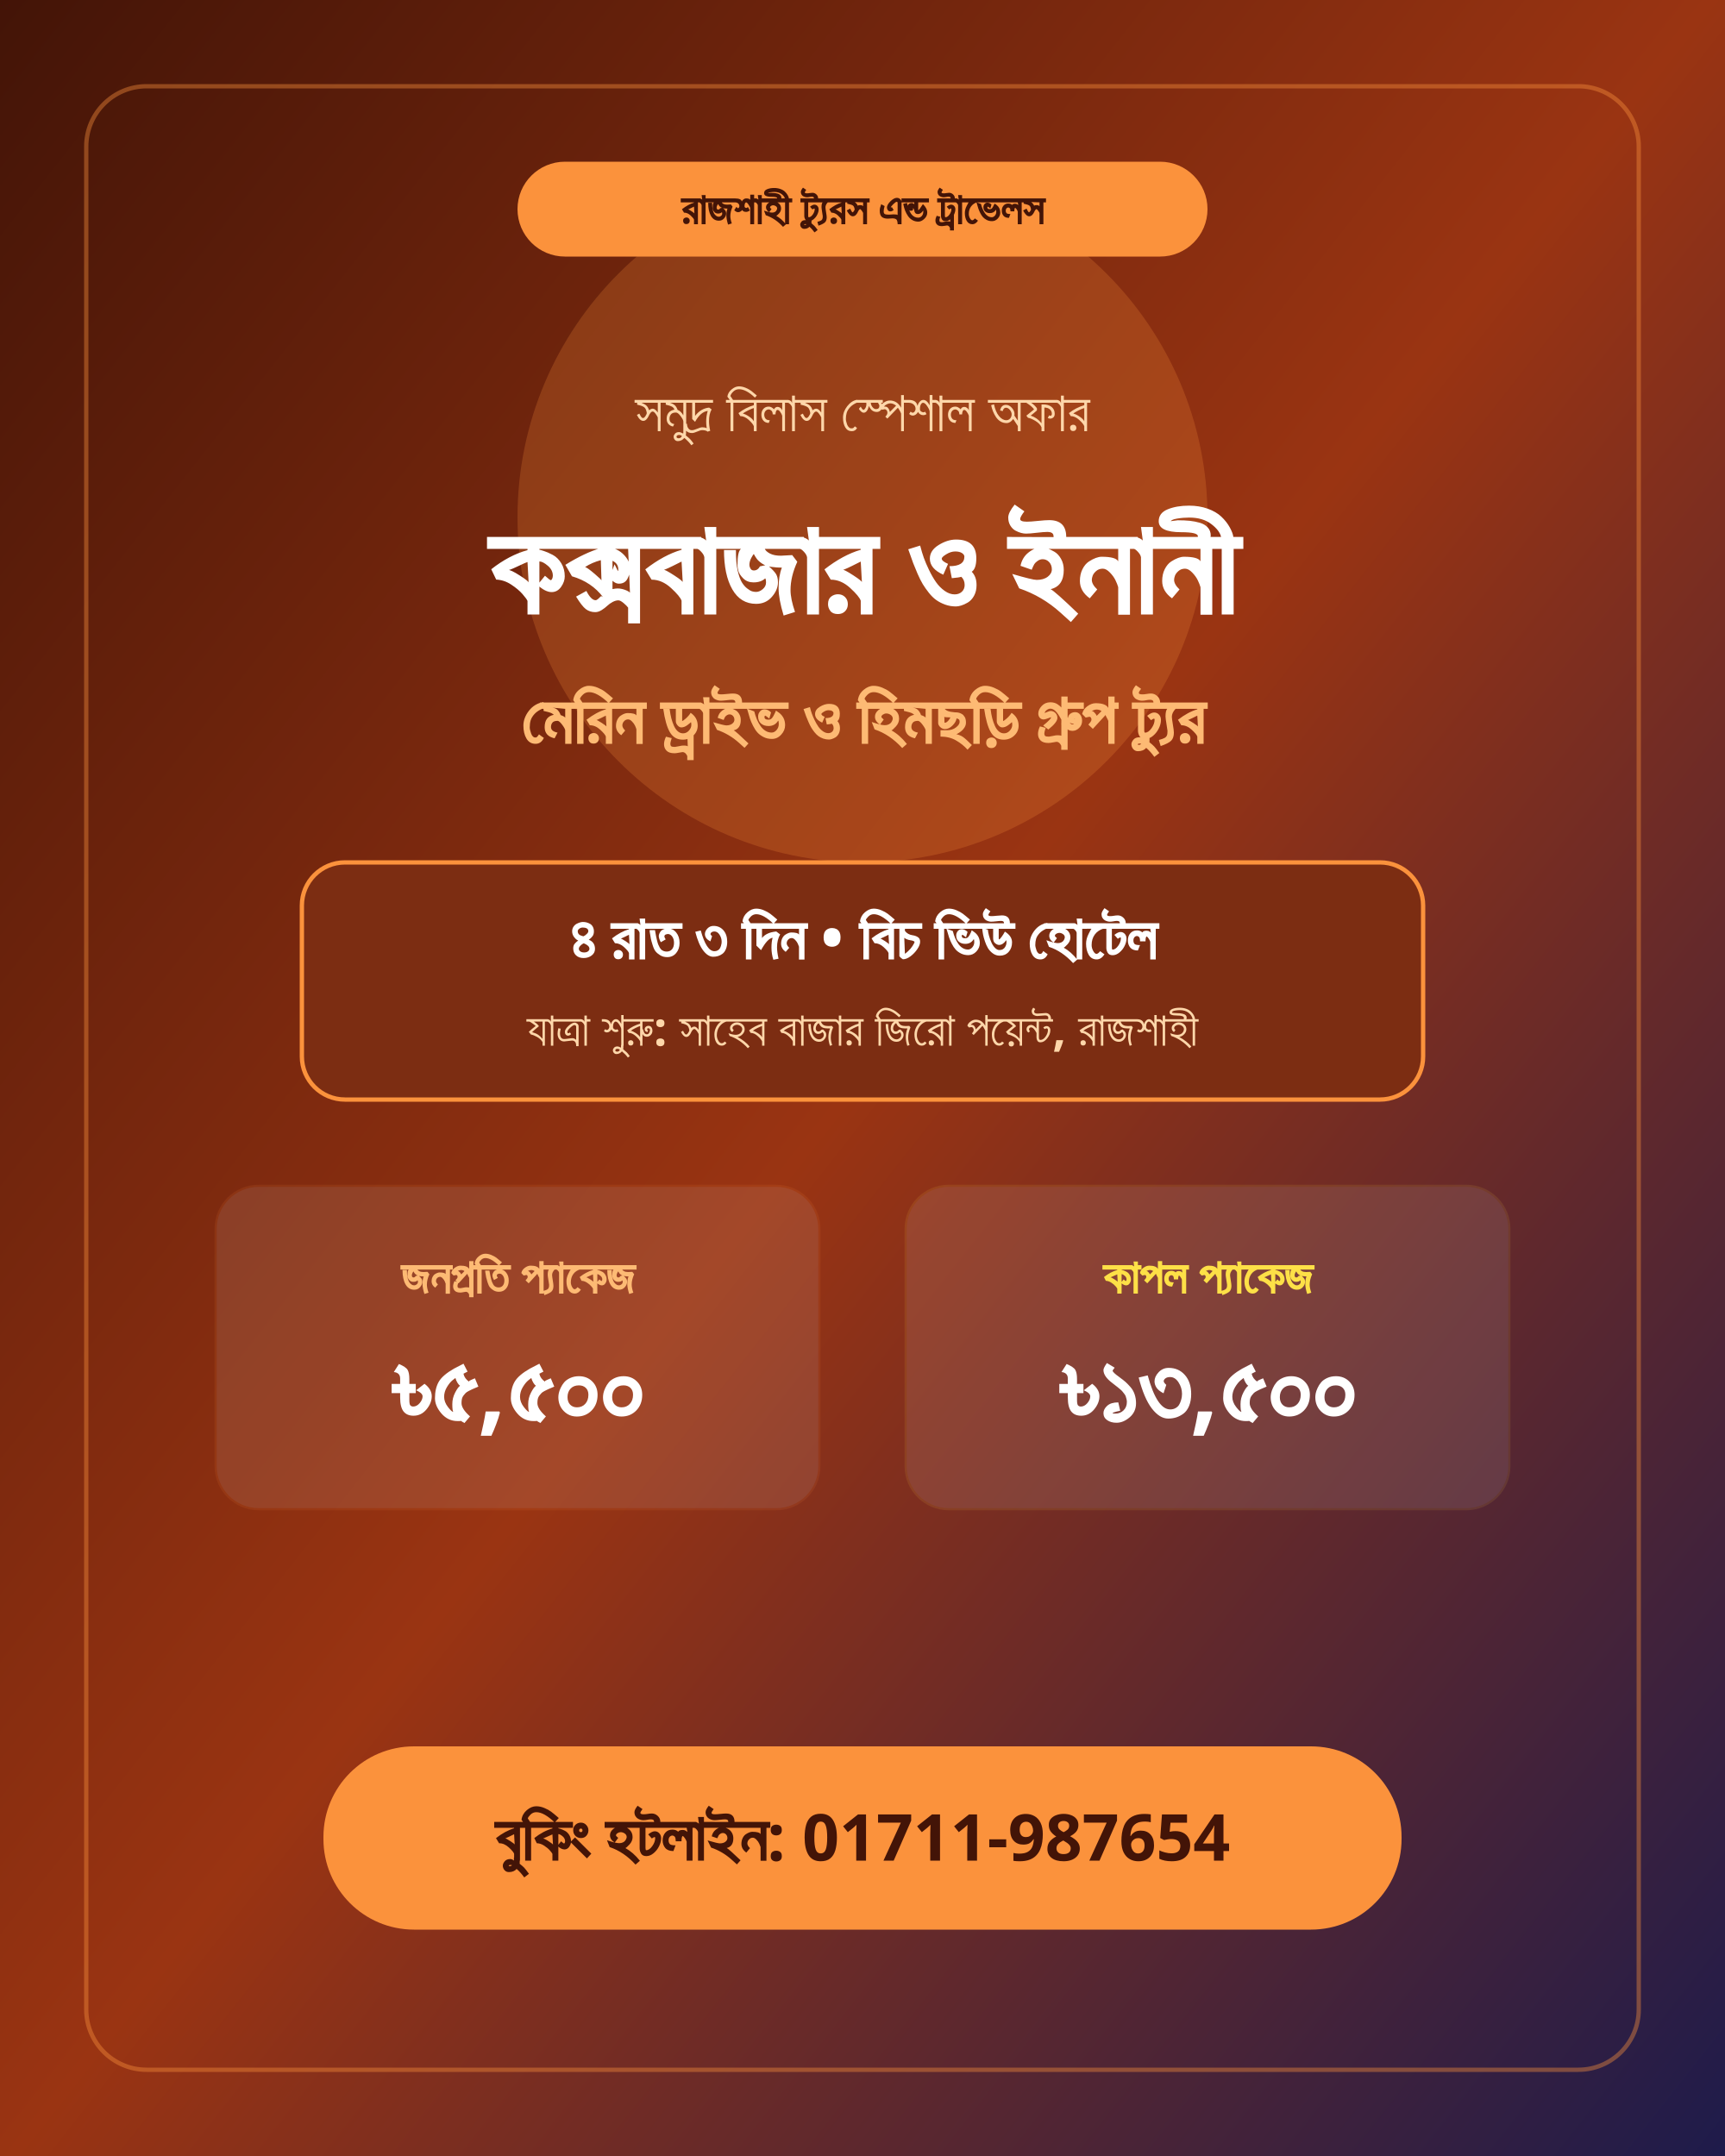
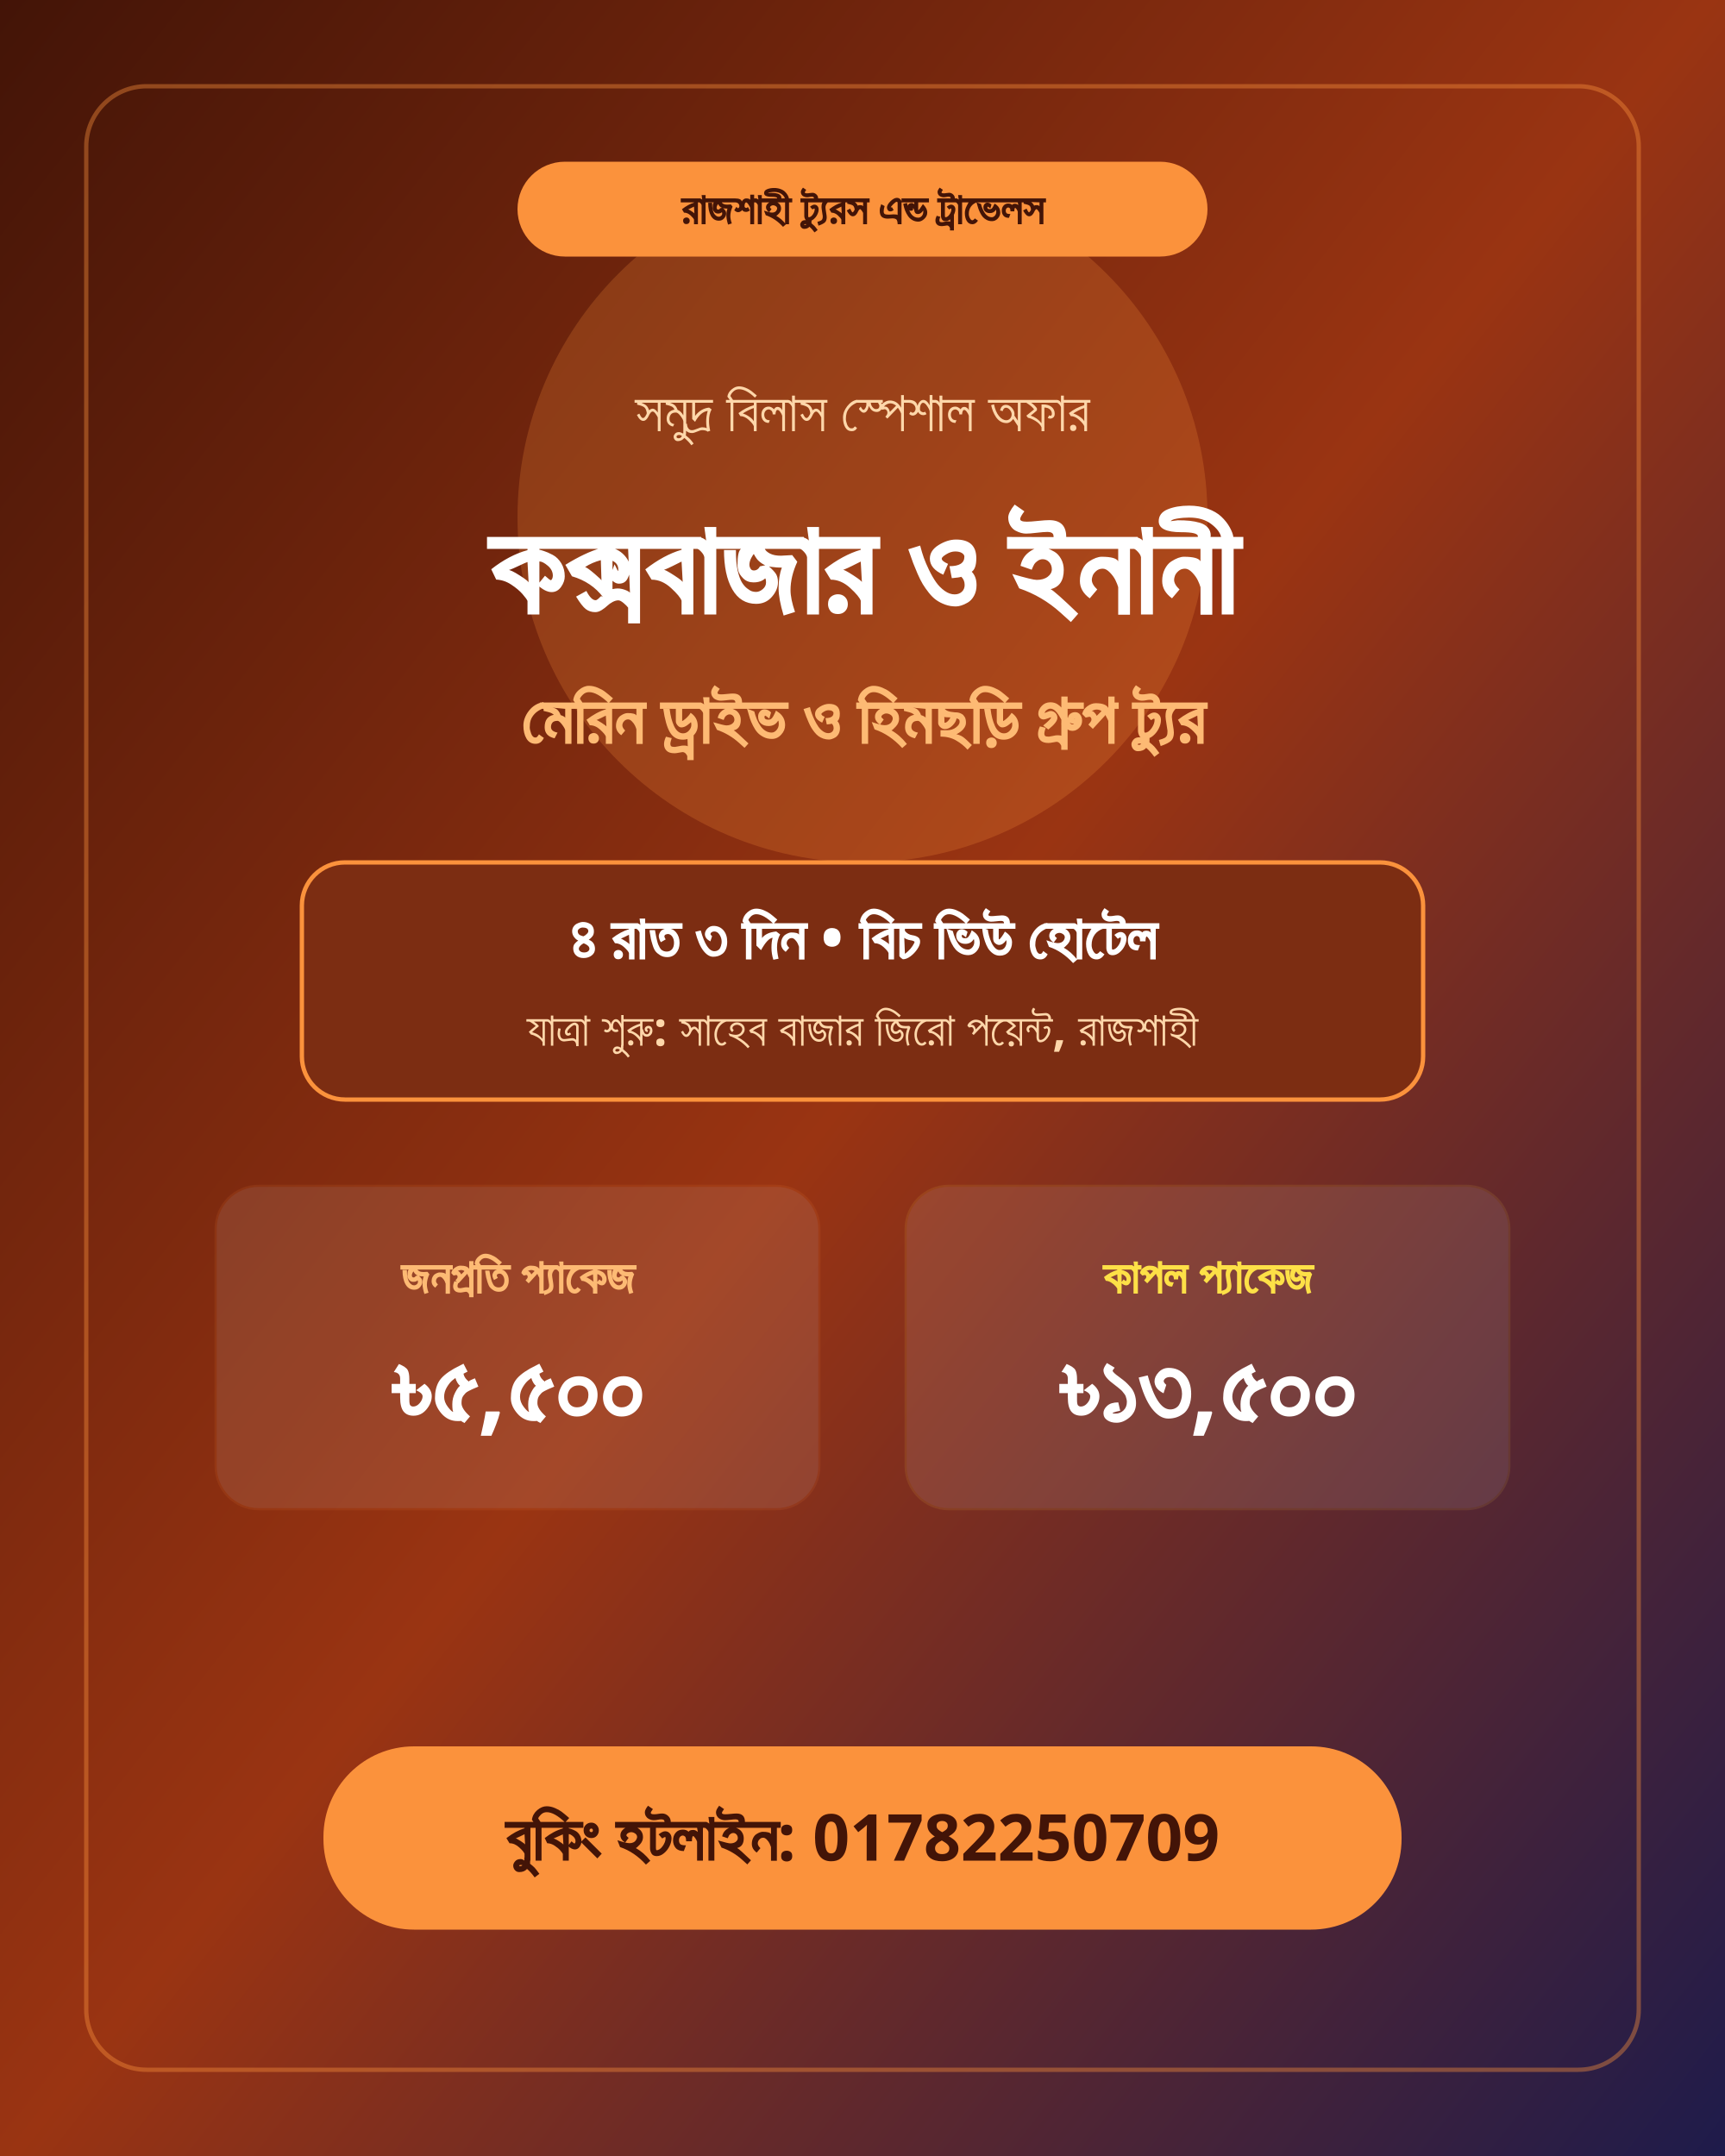
<svg xmlns="http://www.w3.org/2000/svg" viewBox="0 0 800 1000" width="800" height="1000">
  <defs>
    <linearGradient id="bg3" x1="0%" y1="0%" x2="100%" y2="100%">
      <stop offset="0%" stop-color="#431407" />
      <stop offset="50%" stop-color="#9a3412" />
      <stop offset="100%" stop-color="#1e1b4b" />
    </linearGradient>
  </defs>
  <rect width="800" height="1000" fill="url(#bg3)" />
  <circle cx="400" cy="240" r="160" fill="#fb923c" opacity="0.22" />
  <rect x="40" y="40" width="720" height="920" rx="28" fill="none" stroke="#fb923c" stroke-width="2" opacity="0.4" />
  <rect x="240" y="75" width="320" height="44" rx="22" fill="#fb923c" />
  <text x="400" y="104" text-anchor="middle" fill="#431407" font-family="sans-serif" font-size="20" font-weight="800">রাজশাহী ট্যুরস এন্ড ট্রাভেলস</text>
  <text x="400" y="200" text-anchor="middle" fill="#fed7aa" font-family="sans-serif" font-size="26" font-weight="600">সমুদ্র বিলাস স্পেশাল অফার</text>
  <text x="400" y="285" text-anchor="middle" fill="#ffffff" font-family="sans-serif" font-size="60" font-weight="900">কক্সবাজার ও ইনানী</text>
  <text x="400" y="345" text-anchor="middle" fill="#fdba74" font-family="sans-serif" font-size="32" font-weight="700">মেরিন ড্রাইভ ও হিমছড়ি গ্রুপ ট্যুর</text>
  <rect x="140" y="400" width="520" height="110" rx="20" fill="#7c2d12" stroke="#fb923c" stroke-width="2" />
  <text x="400" y="445" text-anchor="middle" fill="#ffffff" font-family="sans-serif" font-size="28" font-weight="700">৪ রাত ৩ দিন • বিচ ভিউ হোটেল</text>
  <text x="400" y="485" text-anchor="middle" fill="#fed7aa" font-family="sans-serif" font-size="22" font-weight="600">যাত্রা শুরু: সাহেব বাজার জিরো পয়েন্ট, রাজশাহী</text>
  <rect x="100" y="550" width="280" height="150" rx="20" fill="#ffffff" opacity="0.1" stroke="#fb923c" />
  <text x="240" y="600" text-anchor="middle" fill="#fdba74" font-family="sans-serif" font-size="22" font-weight="700">জনপ্রতি প্যাকেজ</text>
  <text x="240" y="660" text-anchor="middle" fill="#ffffff" font-family="sans-serif" font-size="46" font-weight="900">৳৫,৫০০</text>
  <rect x="420" y="550" width="280" height="150" rx="20" fill="#ffffff" opacity="0.1" stroke="#fde047" />
  <text x="560" y="600" text-anchor="middle" fill="#fde047" font-family="sans-serif" font-size="22" font-weight="700">কাপল প্যাকেজ</text>
  <text x="560" y="660" text-anchor="middle" fill="#ffffff" font-family="sans-serif" font-size="46" font-weight="900">৳১৩,৫০০</text>
  <rect x="150" y="810" width="500" height="85" rx="42" fill="#fb923c" />
-   <text x="400" y="863" text-anchor="middle" fill="#431407" font-family="sans-serif" font-size="30" font-weight="900">বুকিং হটলাইন: 01711-987654</text>
+   <text x="400" y="863" text-anchor="middle" fill="#431407" font-family="sans-serif" font-size="30" font-weight="900">বুকিং হটলাইন: 01782250709</text>
</svg>
